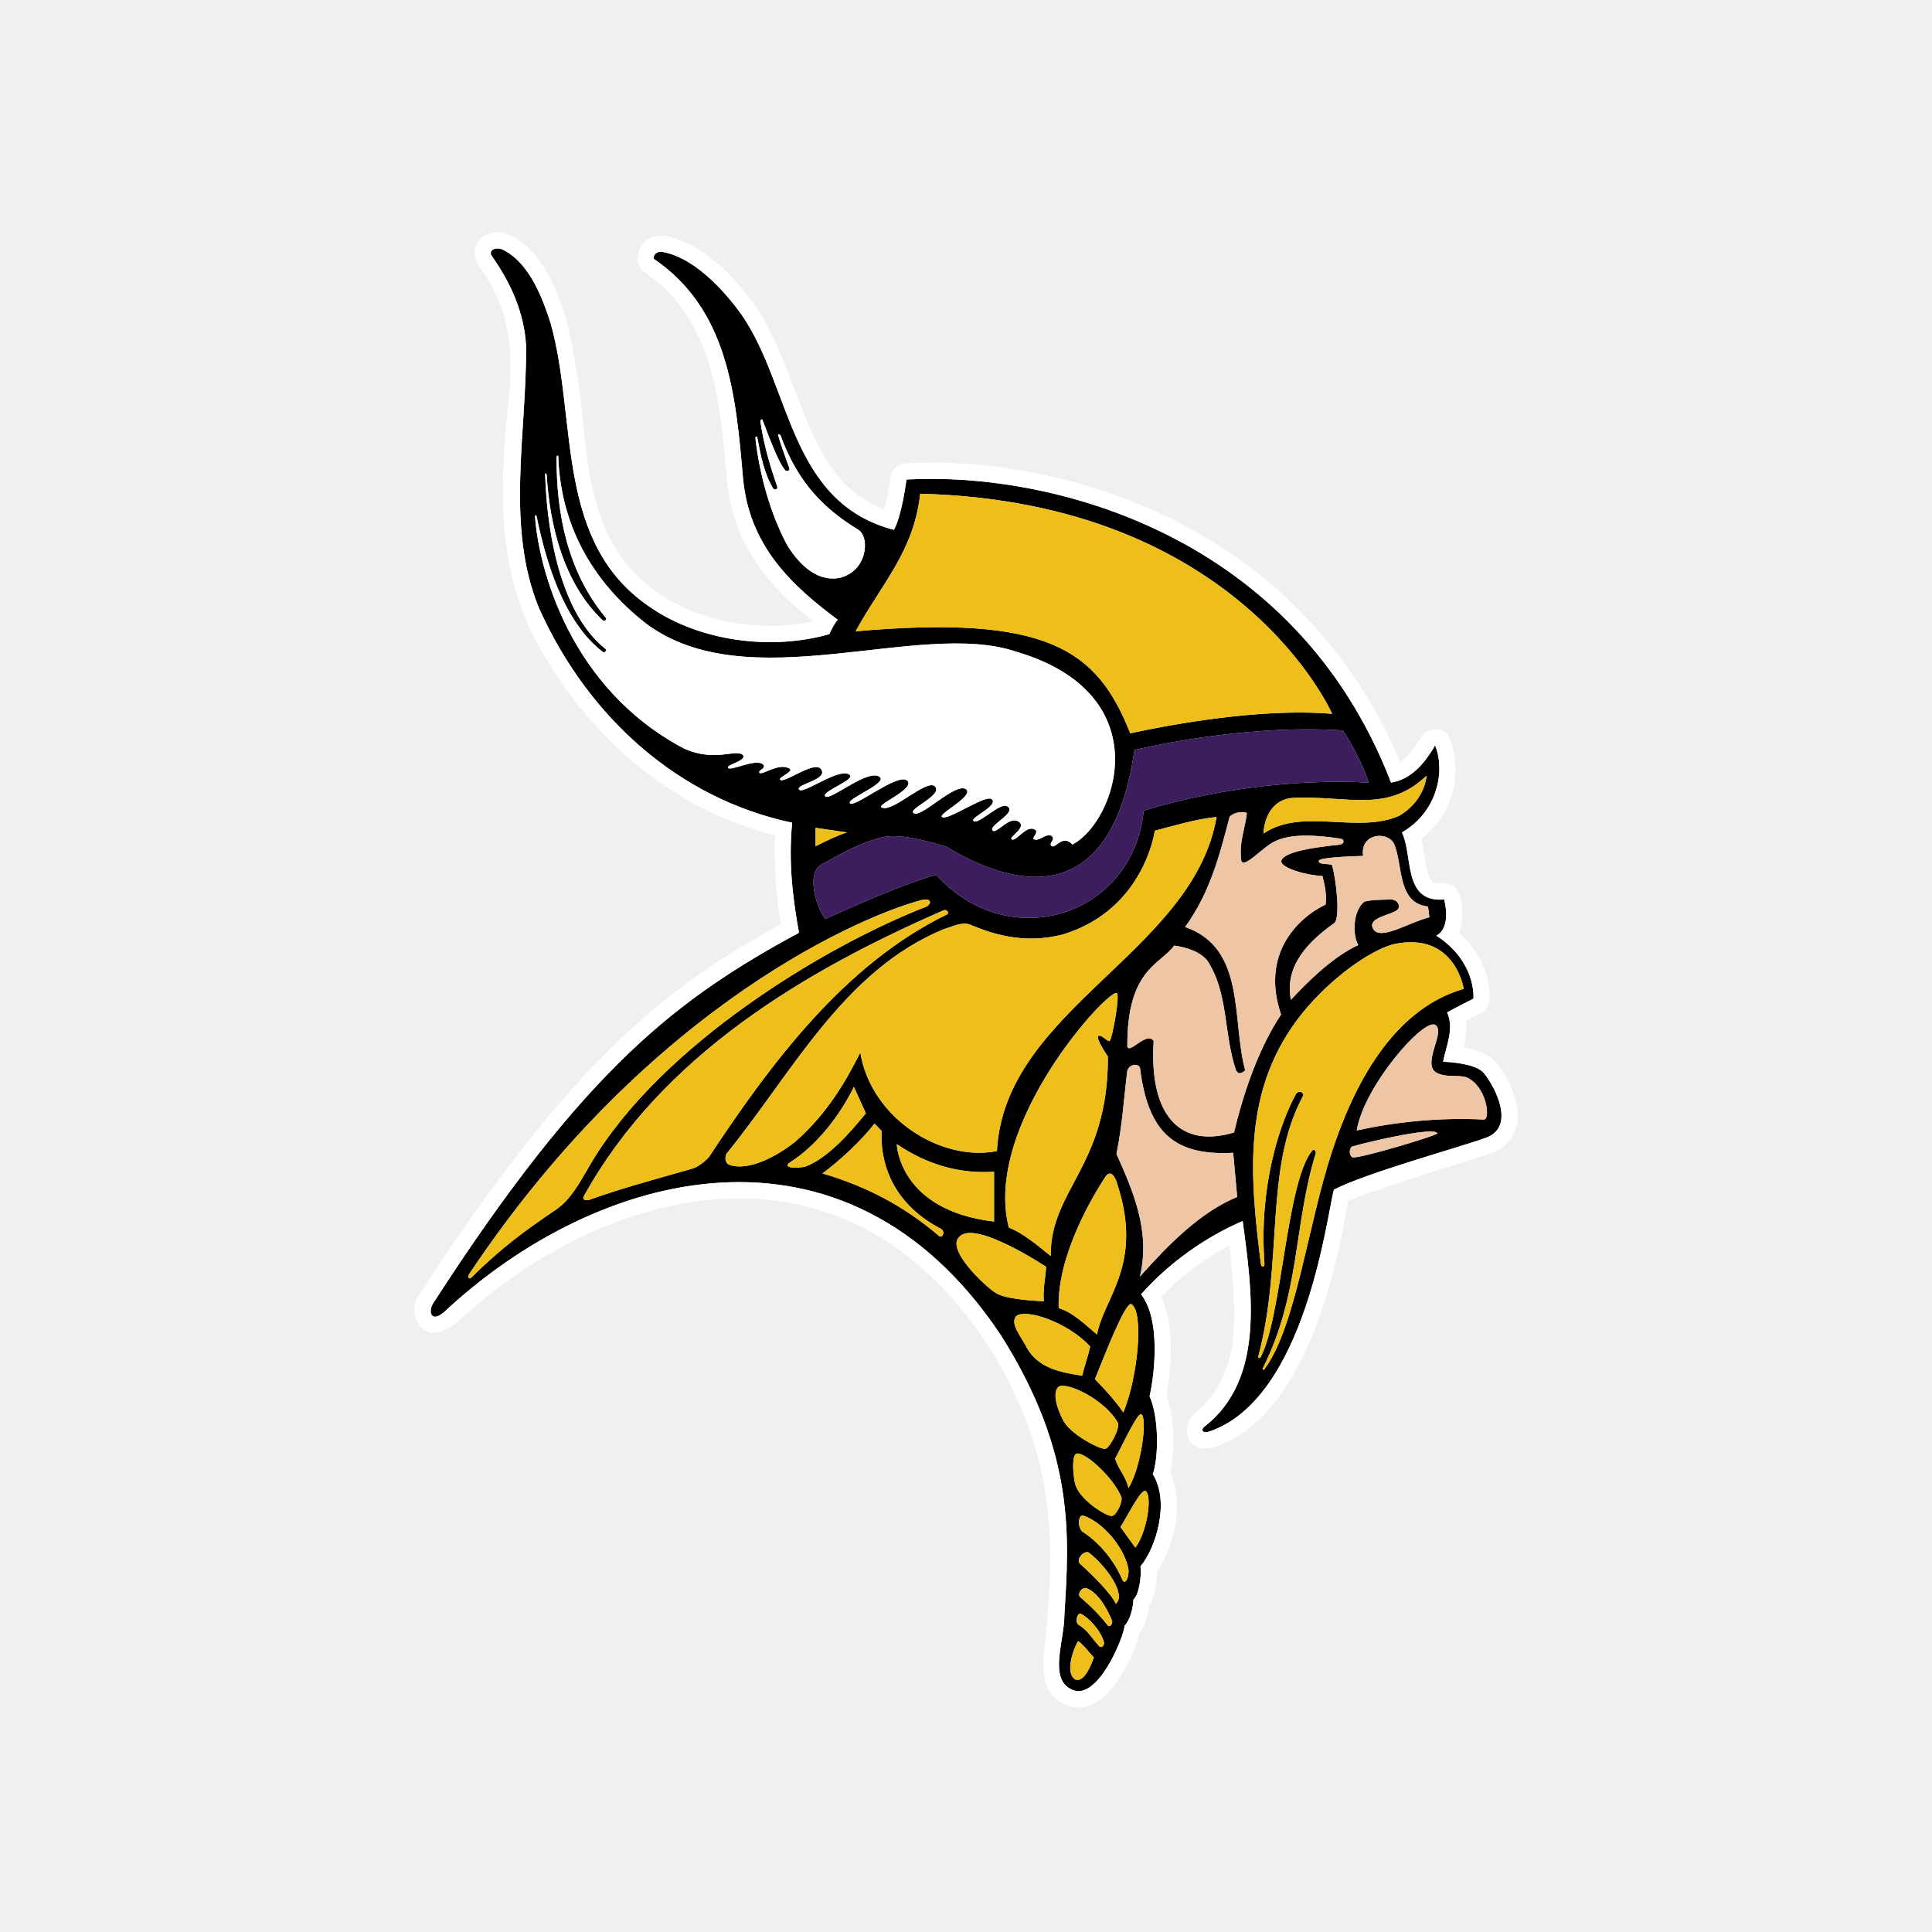
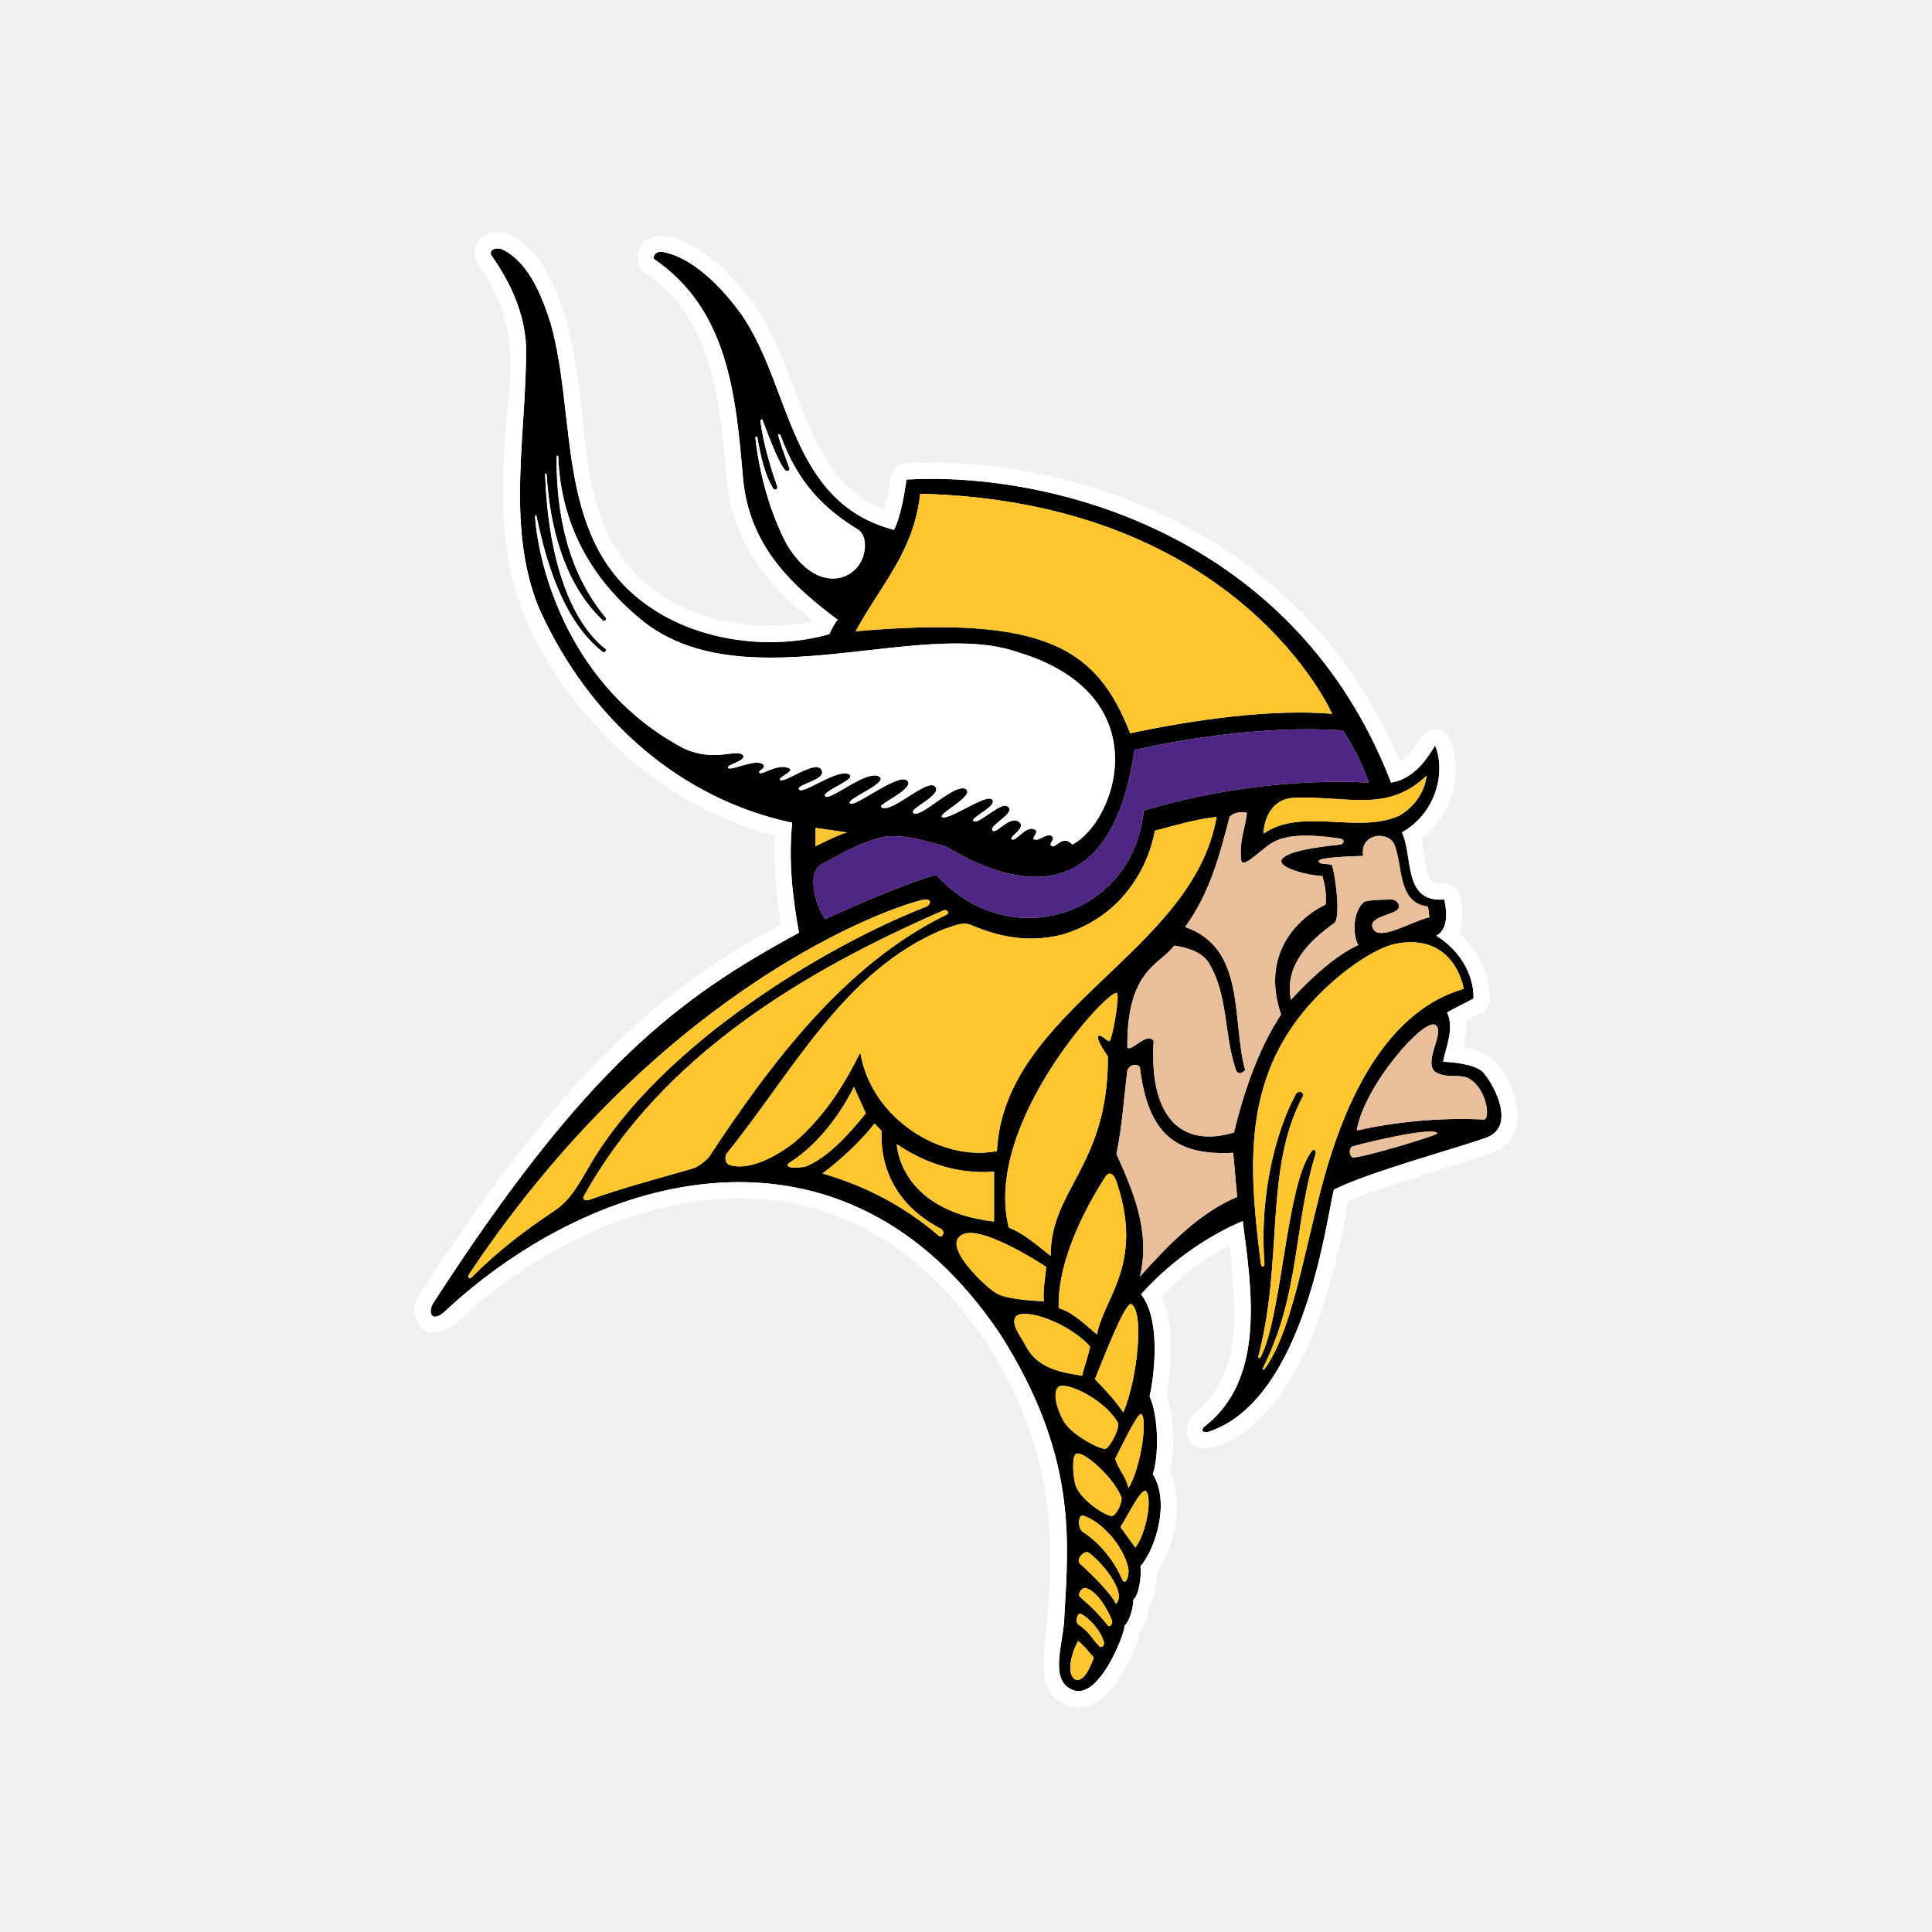
- <svg xmlns="http://www.w3.org/2000/svg" width="512" height="512" viewBox="0 0 512 512" version="1.1">
-   <g stroke="none" stroke-width="1" fill="none">
+ <svg xmlns="http://www.w3.org/2000/svg" width="512" height="512" viewBox="0 0 512 512">
+   <g fill="none">
    <path d="M382.438 281.361c.758-4.103 3.033-8.663 1.061-13.069 2.176-1.203 4.618-2.443 6.975-3.645.176-2.76-.772-10.88-9.853-16.703 0 0 4.022-1.399 2.119-9.571-11.067.911-8.187-11.544-11.218-17.77 9.316-5.332 11.604-16.181 8.794-23.087-2.787 4.916-6.521 9.112-11.673 9.874-25.365-65.884-90.037-82.426-128.422-80.314 0 0-1.197 9.541-3.321 13.339-27.887-7.292-27.131-37.815-40.32-56.951-3.114-4.349-11.453-14.942-20.974-16.707-1.862-.261-2.523 1.06-2.374 1.821 19.71 13.368 21.758 36.016 23.65 57.865 1.593 18.394 13.148 28.83 25.124 37.803-.657.622-1.68 2.624-2.232 3.811-15.462 4.405-34.087 1.849-46.969-6.809-26.076-17.125-19.637-49.75-26.861-75.506-2.135-6.696-5.553-15.848-12.401-19.428-2.164-1.187-4.229.082-3.208 1.505 5 7.141 8.639 15.038 9.09 23.999.151 23.099-5.474 47.607 3.399 69.294 13.175 29.429 37.513 50.667 67.097 56.914-.961 10.413.057 19.361 1.819 29.159-31.752 17.226-56.357 35.289-97.104 98.44-1.254 2.553-.043 4.982 3.379 1.795 39.951-37.194 105.816-55.61 147.168 6.335 19.883 31.41 18.154 53.525 16.899 74.161-.01 7.165-4.349 17.149 2.108 19.904 6.921 2.987 13.825-14.575 13.838-17.018 1.512-1.523 2.24-4.65 2.346-6.933 1.44-1.088 2.2-6.086 1.868-8.775 4.157-4.927 7.846-17.251 3.248-24.43 1.551-4.136 1.732-14.864-.837-20.635 1.428-6.279 2.894-20.507-2.255-27.015 7.455-8.415 17.185-15.268 26.934-19.426 2.421 18.374 6.047 41.799-10.024 54.403-1.071.718-.897 1.959 1.078 1.415 25.85-8.676 31.33-57.986 33.117-64.128 8.6-4.487 33.094-11.113 40.435-13.81 7.691-2.927 2.371-13.319-.633-17.005-1.504-1.915-5.846-2.858-10.864-3.103zm-3.996-41.12l.366 2.841c-5.31 1.3-13.232 6.475-14.96 2.983-1.528-3.076 5.407-3.59 6.62-5.108.66-.856.082-2.278-1.518-2.581-3.79.055-5.89.137-7.427.593-3.224 2.692-2.976 9.321-1.547 11.473-6.992 3.197-13.915 10.257-17.86 14.511-1.813-9.112 4.85-15.639 11.527-20.352 1.514-1.451.607-10.63-.608-15.34-1.254-.538-3.392.015-3.572-1.061-.017-1.03 8.322-1.225 11.792-1.376-.903-5.76 6.002-6.728 8.097-3.401 2.572 5.617.756 15.904 9.09 16.817zm-.398-34.671c-.453 4.404-3.336 8.353-7.276 10.63-11.069 4.858-25.769-2.278-35.931 4.708.15-3.797 2.092-9.085 7.846-9.478 14.532-.609 24.88 4.134 35.361-5.861zm-15.313 1.822c-19.861-1.062-41.606 1.961-59.645 7.428-2.728 27.967-35.67 38.463-54.963 17.026 0 0-7.306 1.614-29.41 11.693-2.732-3.646-5.041-12.562-.829-14.552 5.727-3.112 10.088-5.705 16.031-7.11 4.97-1.136 12.939 1.402 16.816 2.473 21.921 13.217 44.29 13.549 49.899-25.586 0 0 28.326-6.998 55.195-5.193 0 0 4.191 5.803 6.905 13.822zm-146.595 16.86v-4.863l8.338 1.216c-2.577.772-5.46 2.223-8.338 3.647zm27.74-93.405c84.703 2.167 109.153 58.319 109.153 58.319-16.237-1.366-37.102 1.642-53.513 5.163-8.767-22.293-22.036-31.451-72.769-27.033 6.961-12.714 15.381-21.067 17.129-36.45zm-35.321 13.515c-4.318-8.093-7.252-18.297-8.376-28.323.067-.382.315-.411.484-.265 1.007 5.426 1.929 9.847 4.254 13.707.448.446 1.238.268 1.058-.541-1.75-5.024-3.572-10.894-4.485-17.424.206-.285.416-.651.624-.117 1.597 4.113 4.105 11.16 5.986 13.219.269.357 1.209.269 1.123-.451-.755-2.195-2.402-6.479-2.931-8.629-.309-.714.289-.444.524-.246 4.67 12.867 11.743 19.652 20.688 25.123 3.225 2.207 2.142 11.226-5.155 12.753-6.212 1.067-10.916-4.096-13.793-8.807zm9 59.439c-1.793-2.306-9.775 3.962-10.816 2.832-.647-.519 3.594-2.138 2.575-2.885-2.73-1.823-7.377 1.822-8.036 1.064-.467-.729 1.724-1.064 1.063-2.126-1.927-1.964-8.809 1.9-9.401.76-.423-.825 5.047-1.836 3.944-3.343-1.807-1.748-7.427 1.994-15.628-1.746-30.455-16.056-38.529-48.086-39.457-61.415.088-.45.114-.571.386-.211 2.4 11.691 7.006 27.893 17.556 36.037.541.357 1.115-.404.759-.762-11.219-8.842-15.462-28.802-16.019-46.017-.041-.659.171-.72.404-.153.759 13.054 4.398 28.705 14.856 38.573.449.362 1.208-.218.759-.758-10.126-12.164-13.06-27.608-13.005-42.504.093-.595.484-.394.451-.207.607 17.77 8.613 32.84 23.165 44.231 27.135 20.44 72.436-1.166 98.18 7.529 38.439 11.306 26.436 45.19 14.915 51.096-2.625-2.751-4.381 1.053-5.456.455-1.162-.737 1.332-1.887-.188-2.8-1.432-.599-3.199 1.573-4.513.978-.76-.338 1.325-1.846.28-2.52-2.278-1.517-5.023 3.248-6.19 2.52-.92-.608 3.897-2.967 1.979-4.579-2.511-1.89-5.904 3.151-6.987 2.297-1.66-1.191 6.941-4.991 3.642-6.531-1.816-.923-7.551 5.071-8.794 3.951-.974-.899 7.031-4.202 4.756-5.836-1.889-1.057-11.647 5.894-13.092 4.775-1.076-.839 8.625-5.56 6.356-7.357-2.822-1.925-12.161 8.016-13.935 6.293-1.353-1.114 7.962-4.785 5.697-7.052-2.172-2.111-11.627 7.383-14.188 5.533-1.189-.786 9.525-5.048 6.679-7.194-2.799-1.614-13.998 7.557-15.016 6.133-.888-1.181 9.444-5.019 8.033-6.836-2.866-2.753-13.239 6.33-14.552 5.011-1.245-1.23 8.166-4.388 6.442-5.728-2.868-2.036-12.459 5.463-13.414 3.909-.887-1.406 7.973-2.577 5.809-5.418zm-70.251 116.786c-8.138 5.509-14.502 10.141-22.433 18.026-.716.538-1.058-.36-.342-1.262 48.247-72.14 105.774-95.272 119.769-98.839 2.737-.537 2.466.98 1.367 1.686-26.416 10.203-70.328 36.435-89.108 68.194-2.857 4.827-5.153 9.405-9.254 12.195zm36.376-10.945c-10.108 2.905-18.578 5.127-27.366 8.267-.789.337-2.107.171-1.619-.857 20.66-37.369 58.671-59.79 95.206-75.736 1.074-.54 1.857.705.966 1.065-27.073 13.186-46.647 39.482-62.933 64.166-.406.617-2.776 2.663-4.255 3.095zm9.758-.893c-1.432-.546-1.31-2.048-.951-2.941 17.435-21.408 31.051-48.612 57.582-59.548 2.095-.594 4.872-2.095 7.101-1.189 5.159 2.152 13.875 5.413 24.707 2.514 21.44-6.67 24.159-27.436 24.159-27.436 5.308-1.367 10.614-3.033 16.374-3.643-6.216 35.993-56.245 50.876-58.214 88.543-14.854 2.923-33.379-8.727-36.204-26.126-3.727 7.39-8.641 16.142-17.313 23.694-4.949 3.919-12.214 7.731-17.241 6.132zm97.284 44.9c-3.25-2.655-6.215-5.775-10.159-6.986-.452-13.977 9.139-29.836 12.322-34.71 1.226-1.936 2.509-.668 3.212 1.882 6.987 21.284-3.652 30.186-5.375 39.815zm9.098-8.05c3.442 2.168 1.652 19.684-2.123 28.705-2.66-3.838-5.835-7.059-7.526-8.801 2.333-5.74 8.04-20.623 9.65-19.904zm-5.76-69.709c-.554.26-2.113-1.795-2.938-1.37-.955.579 2.482 5.474 2.482 5.474.122 29.04-15.27 35.117-15.161 52.844-3.104-2.455-7.155-6.001-11.099-7.522-6.985-27.424 26.764-63.713 28.658-62.129.813.868-1.255 12.094-1.943 12.703zm-85.008 32.361c8.032-5.01 14.074-13.72 17.241-20.216l3.169 7.004c-4.094 5.026-10.086 11.927-16.117 14.153-2.192.386-5.717.45-4.293-.94zm39.747 19.242c-9.402-8.042-19.473-13.187-30.844-16.527 4.395-3.202 10.307-8.642 13.796-13.209.574.537 1.419 1.469 1.874 1.933-.455 11.542 5.374 20.524 15.53 25.845 1.614.713.541 2.858-.355 1.958zm-11.138-24.277c8.091 5.458 16.676 7.91 25.772 7.301v13.205c-25.296-2.979-25.772-20.506-25.772-20.506zm26.177 39.383c-2.688-1.614-13.44-11.697-9.501-14.923 4.218-4.379 22.896 8.048 22.896 8.048-.153 3.04-.91 5.922-.608 9.112 0 0-9.924-.259-12.786-2.237zm7.934 13.93c-1.366-2.579-4.053-5.7-2.521-7.687 2.483-2.251 13.835 1.626 19.652 7.996-.618 2.85-1.43 4.857-2.119 7.743-5.768-.913-11.98-1.976-15.012-8.052zm9.853 19.595c-1.194-2.169-2.987-7.055-1.061-8.654 2.376-1.31 12.376 3.557 15.713 9.631.538 1.439-2.203 6.63-3.279 6.81-1.005.509-9.676-3.833-11.374-7.786zm15.615 20.812c0 2.121-1.749 4.894-2.601 4.799-1.062.311-9.249-4.447-9.856-9.168-.454-2.427-.729-6.846.484-7.328 2.257-.636 10.154 6.682 11.973 11.697zm-12.277 48.139c-2.509-1.45-1.034-7.085.759-10.177 1.513 1.065 2.755 2.87 4.173 4.361-.548 1.437-2.466 6.809-4.932 5.816zm6.379-8.769c-2.118-2.238-2.89-4.146-5.617-5.81-.9-.894-.112-3.071.604-2.883 2.145 1 5.382 4.467 6.209 7.53.211.759-.417 1.694-1.196 1.163zm2.305-5.463c-1.997-2.595-4.684-5.303-7.194-7.429-1.176-.692.11-2.86 1.405-2.55 3.048 1.059 5.496 5.306 6.862 8.651.182 1.076-.718 1.683-1.073 1.328zm2.04-5.831c-1.037-2.524-6.357-7.834-9.318-10.452-1.612-1.256 1.156-3.946 2.233-3.052 4.546 3.498 10.018 11.139 7.085 13.505zm1.777-6.294c-2.121-5.01-5.829-9.632-10.374-12.674-1.612-.894-1.437-4.766 0-4.401 5.304 1.819 10.637 8.335 11.848 13.649.538 1.97-.577 5.04-1.473 3.425zm6.176-23.559c1.75 1.286.394 10.734-2.757 14.985l-3.943-5.46c2.123-3.352 5.472-10.284 6.7-9.525zm-4.577-.805c-.721-3.165-2.633-4.872-3.553-7.793.713-1.069 5.812-12.167 6.886-11.81 1.859.949-.069 14.363-3.333 19.603zm3.03-56.049c2.879-11.997-1.819-22.632-6.212-32.497 1.572-7.789 1.899-14.287 2.877-22.092.582-1.661 2.634-1.99 3.336-.848 2.109 17.379 9.224 23.475 24.712 22.635l1.059 11.69c-9.852 4.103-18.188 12.61-25.772 21.112zm24.929-38.186c-14.326 4.302-22.546-4.497-21.29-24.23-1.713-2.75-6.371 3.488-6.975 1.511-.137-20.781 8.945-21.8 12.391-26.807 3.362.443 7.109 1.694 8.913 4.138 5.555 8.686 4.168 19.18 7.499 28.901.814 1.734 2.427 0 2.427 0-3.641-13.368.303-32.352-15.919-37.97 6.519-8.959 9.068-18.722 11.797-29.203 1.057-1.212 3.364-1.476 4.575-1.02-.453 4.099-2.118 7.745-1.517 12.452.359 2.804 5.694-3.383 8.795-4.86 4.352-2.249 11.411-1.697 17.476-.783 1.252.178 1.072 1.421-.182 1.599-5.911.607-14.993 1.782-15.476 4.351-.029 1.906 6.82 3.796 10.914 3.948.592 2.199 1.201 4.986.84 7.57-7.58 3.645-17.208 13.273-11.796 29.147-5.912 8.953-9.812 20.229-12.473 31.256zm26.009 4.927c-6.55 19.887-9.517 46.323-17.937 57.808-.16.223-.614.212-.423-.261 9.943-19.858 8.122-37.676 13.966-56.785.314-.722-.489-1.662-1.118-.586-6.644 8.775-7.798 43.628-13.399 54.371-.188.41-.811.497-.607-.326 6.66-25.221 1.42-49.463 11.788-68.799.397-.694-.792-1.793-1.82-.606-4.546 8.2-9.863 24.994-8.391 44.916.086 1.098-.815 1.27-.965.041-2.878-23.243-5.165-46.45 11.179-66.529 6.884-8.452 17.202-16.286 24.089-18.084 16.246-3.436 18.508 11.86 18.508 11.86-19.104 5.47-29.323 26.145-34.868 42.981zm5.363 1.642c-.963-.579-.871-2.543.053-2.889 5.635-1.554 21.664-5.234 22.48-3.467.298.491-21.359 6.977-22.533 6.356zm34.965-9.997c-11.98-.607-23.494.637-33.81 2.884 1.962-11.802 17.651-29.705 20.772-27.978 2.96 1.641-3.461 10.022.166 12.564 2.756 1.607 5.97.536 8.269 1.39 5.079 2.33 6.294 10.631 4.602 11.139z" fill="#000" />
-     <path d="M300.631 198.763c-5.608 39.135-27.978 38.803-49.899 25.586-3.877-1.069-11.846-3.608-16.816-2.473-5.943 1.402-10.304 3.995-16.031 7.11-4.214 1.992-1.903 10.909.829 14.552 22.103-10.078 29.41-11.693 29.41-11.693 19.296 21.437 52.235 10.939 54.963-17.026 18.041-5.467 39.784-8.49 59.645-7.428-2.717-8.021-6.905-13.822-6.905-13.822-26.872-1.805-55.195 5.193-55.195 5.193" fill="#3C1E5E" />
+     <path d="M300.631 198.763c-5.608 39.135-27.978 38.803-49.899 25.586-3.877-1.069-11.846-3.608-16.816-2.473-5.943 1.402-10.304 3.995-16.031 7.11-4.214 1.992-1.903 10.909.829 14.552 22.103-10.078 29.41-11.693 29.41-11.693 19.296 21.437 52.235 10.939 54.963-17.026 18.041-5.467 39.784-8.49 59.645-7.428-2.717-8.021-6.905-13.822-6.905-13.822-26.872-1.805-55.195 5.193-55.195 5.193" fill="#4F2683" />
    <path d="M396.63 281.741c-1.604-2.05-4.523-3.425-8.822-4.157.538-2.153.97-4.548.69-7.074 1.248-.652 3.926-2.021 3.926-2.021 1.353-.69 2.247-2.046 2.342-3.564.312-4.909-1.738-12.051-8.089-17.752.898-2.207 1.285-5.353.254-9.773-.481-2.08-2.413-3.492-4.536-3.316-3.141.256-3.853-.305-4.948-7.374-.23-1.452-.462-2.929-.805-4.366 8.806-6.892 10.871-17.496 7.656-26.449-1.381-3.845-6.188-3.009-7.716-.498-1.845 3.029-3.594 5.261-5.517 6.523-11.89-28.239-32.498-50.325-59.825-64.031-21.723-10.9-47.691-16.404-71.246-15.11-2.075.115-3.771 1.7-4.029 3.763-.301 2.392-.92 5.843-1.643 8.517-13.744-5.332-18.618-18.237-23.746-31.846-2.869-7.615-5.834-15.487-10.458-22.194-4.375-6.112-13.21-16.543-23.727-18.494-8.421-.718-8.608 7.826-5.567 9.62 18.11 12.277 19.973 33.832 21.778 54.673 1.582 18.283 12.099 29.284 22.904 37.859-13.681 2.929-29.5.256-40.311-7.007l-.03-.018-.004-.002c-16.668-10.944-19.142-28.641-20.925-48.268-1.157-12.746-4.183-24.902-4.199-24.951-2.713-8.507-6.554-17.758-14.475-21.917-3.003-1.626-6.474-1.197-8.457 1.043-1.692 1.913-1.817 4.649-.267 6.776 8.415 11.528 8.938 21.843 8.21 33.249-3.57 31.198-1.868 47.034 5.738 63.925 17.755 34.266 44.558 48.952 64.591 53.87-.439 8.71.424 16.416 1.601 23.502-28.723 15.813-54.618 34.342-95.958 98.407-3.403 4.489.783 14.649 9.917 7.283 25.272-23.517 56.566-35.658 83.715-32.484 22.694 2.66 41.848 15.45 56.926 38.02 18.768 29.669 17.847 53.33 15.534 77.756-.589 6.23-2.299 14.641 5.392 17.928 2.725 1.167 5.754.823 8.511-.981 5.622-3.688 9.887-13.457 11.015-18.111 1.661-2.333 2.28-5.292 2.516-7.185 1.66-2.658 2.043-6.575 2.048-9.034 4.43-6.372 7.386-18.037 3.507-26.316 1.283-5.495 1.146-14.499-.98-20.525.794-4.208 2.761-17.249-1.378-26.048 5.217-5.377 11.45-10.042 18.093-13.563 1.333 16.405 4.412 32.856-9.179 44.577-3.406 2.686-3.151 11.048 5.092 8.896 25.024-8.106 33.001-50.131 35.482-65.233 6.15-2.755 35.677-11.832 38.178-12.75 4.233-1.613 5.817-4.612 6.416-6.842 1.68-6.287-2.66-13.829-5.194-16.933zm-2.695 19.727c-7.341 2.697-31.838 9.323-40.436 13.81-1.79 6.142-7.267 55.452-33.12 64.128-1.97.544-2.148-.697-1.079-1.415 16.075-12.604 12.447-36.029 10.027-54.403-9.749 4.159-19.478 11.009-26.936 19.426 5.153 6.508 3.687 20.735 2.257 27.015 2.568 5.771 2.385 16.498.839 20.635 4.598 7.179.909 19.504-3.251 24.43.33 2.687-.424 7.687-1.869 8.775-.104 2.282-.833 5.41-2.342 6.933-.017 2.443-6.916 20.005-13.837 17.018-6.461-2.755-2.123-12.739-2.111-19.904 1.257-20.636 2.985-42.75-16.896-74.161-41.355-61.946-107.219-43.529-147.171-6.335-3.419 3.187-4.63.758-3.378-1.795 40.747-63.152 65.352-81.215 97.104-98.44-1.763-9.798-2.777-18.746-1.819-29.159-29.586-6.247-53.923-27.487-67.1-56.914-8.872-21.687-3.247-46.195-3.394-69.294-.451-8.96-4.094-16.858-9.093-23.999-1.021-1.422 1.046-2.692 3.208-1.505 6.852 3.579 10.265 12.734 12.405 19.428 7.219 25.756.782 58.383 26.857 75.506 12.885 8.657 31.509 11.214 46.972 6.809.552-1.187 1.577-3.188 2.234-3.811-11.98-8.973-23.532-19.409-25.124-37.803-1.892-21.849-3.944-44.497-23.65-57.865-.152-.76.511-2.082 2.372-1.821 9.521 1.766 17.859 12.358 20.974 16.707 13.19 19.137 12.435 49.66 40.324 56.952 2.123-3.797 3.324-13.338 3.324-13.338 38.383-2.112 103.052 14.432 128.417 80.313 5.152-.759 8.886-4.957 11.674-9.874 2.812 6.908.525 17.757-8.794 23.087 3.03 6.227.154 18.681 11.219 17.771 1.903 8.171-2.121 9.571-2.121 9.571 9.081 5.822 10.03 13.943 9.855 16.702-2.357 1.205-4.797 2.443-6.975 3.644 1.975 4.406-.305 8.967-1.062 13.071 5.019.245 9.36 1.186 10.863 3.104 3 3.682 8.322 14.075.633 17.002zm-166.428-161.052c-8.943-5.471-16.016-12.256-20.689-25.123-.234-.196-.835-.466-.526.246.529 2.151 2.18 6.435 2.935 8.629.088.72-.855.808-1.126.451-1.877-2.059-4.384-9.106-5.985-13.219-.205-.534-.417-.168-.625.117.913 6.53 2.738 12.397 4.489 17.424.18.809-.613.986-1.063.541-2.321-3.86-3.247-8.279-4.251-13.707-.17-.147-.419-.118-.485.265 1.124 10.024 4.057 20.23 8.375 28.323 2.88 4.711 7.58 9.874 13.798 8.807 7.295-1.527 8.377-10.545 5.153-12.753zm-2.354 64.89c1.72 1.339-7.686 4.501-6.441 5.729 1.316 1.317 11.686-7.764 14.551-5.012 1.418 1.819-8.923 5.657-8.031 6.836 1.018 1.424 12.218-7.746 15.015-6.131 2.845 2.146-7.872 6.407-6.68 7.193 2.56 1.849 12.017-7.644 14.187-5.534 2.264 2.266-7.047 5.938-5.699 7.051 1.781 1.722 11.115-8.218 13.938-6.292 2.273 1.797-7.431 6.518-6.353 7.357 1.444 1.119 11.199-5.83 13.089-4.775 2.273 1.634-5.732 4.939-4.755 5.836 1.244 1.122 6.979-4.873 8.793-3.951 3.297 1.54-5.302 5.34-3.64 6.532 1.079.853 4.472-4.188 6.984-2.297 1.918 1.612-2.902 3.969-1.979 4.578 1.166.73 3.915-4.035 6.19-2.52 1.045.674-1.037 2.182-.28 2.52 1.315.598 3.082-1.577 4.517-.978 1.515.911-.976 2.06.186 2.8 1.072.597 2.831-3.208 5.451-.457 11.524-5.904 23.527-39.787-14.912-51.094-25.743-8.695-71.05 12.911-98.179-7.529-14.552-11.39-22.56-26.461-23.168-44.232.034-.187-.358-.386-.449.209-.053 14.896 2.876 30.34 13.005 42.504.45.54-.311 1.12-.758.758-10.46-9.871-14.101-25.522-14.856-38.575-.233-.567-.445-.504-.406.154.559 17.214 4.8 37.174 16.02 46.016.358.359-.22 1.119-.758.76-10.55-8.142-15.159-24.343-17.557-36.037-.27-.359-.298-.238-.387.212.93 13.328 9 45.36 39.459 61.415 8.197 3.74 13.822-.001 15.625 1.747 1.104 1.506-4.365 2.516-3.942 3.343.592 1.139 7.472-2.725 9.398-.763.661 1.064-1.53 1.398-1.059 2.127.655.759 5.304-2.886 8.033-1.064 1.02.749-3.22 2.364-2.573 2.885 1.041 1.133 9.023-5.135 10.817-2.832 2.163 2.843-6.699 4.015-5.816 5.414.96 1.557 10.552-5.938 13.418-3.905z" fill="#fff" />
-     <path d="M351.292 239.716c.361-2.583-.247-5.371-.839-7.569-4.098-.151-10.944-2.04-10.912-3.949.482-2.566 9.562-3.743 15.471-4.352 1.256-.177 1.434-1.42.184-1.598-6.067-.915-13.122-1.465-17.479.784-3.098 1.478-8.434 7.662-8.793 4.86-.603-4.708 1.062-8.355 1.52-12.454-1.216-.454-3.518-.192-4.578 1.021-2.732 10.482-5.28 20.244-11.797 29.204 16.222 5.618 12.275 24.6 15.919 37.968 0 0-1.613 1.737-2.427 0-3.332-9.719-1.944-20.212-7.499-28.899-1.801-2.445-5.553-3.697-8.913-4.14-3.445 5.007-12.527 6.026-12.393 26.809.607 1.975 5.262-4.263 6.975-1.513-1.255 19.733 6.964 28.531 21.295 24.23 2.658-11.025 6.558-22.301 12.472-31.257-5.414-15.872 4.212-25.502 11.794-29.146zm9.958-12.892c-3.471.151-11.81.346-11.791 1.376.179 1.076 2.318.526 3.571 1.061 1.214 4.708 2.123 13.887.609 15.34-6.676 4.713-13.341 11.239-11.528 20.352 3.946-4.254 10.869-11.314 17.861-14.511-1.428-2.152-1.678-8.781 1.545-11.473 1.543-.456 3.639-.539 7.428-.593 1.601.304 2.179 1.725 1.519 2.581-1.213 1.518-8.148 2.032-6.621 5.108 1.728 3.493 9.651-1.683 14.961-2.983l-.366-2.841c-8.336-.91-6.519-11.198-9.094-16.817-2.093-3.329-8.997-2.362-8.095 3.401zm27.502 58.73c-2.297-.856-5.513.214-8.269-1.394-3.624-2.543 2.797-10.919-.166-12.562-3.12-1.728-18.812 16.176-20.77 27.978 10.316-2.245 21.828-3.492 33.81-2.882 1.691-.508.477-8.809-4.605-11.139zm-86.663-2.685c-.699-1.142-2.752-.813-3.333.848-.978 7.806-1.305 14.304-2.877 22.091 4.394 9.866 9.092 20.502 6.21 32.499 7.585-8.502 15.922-17.009 25.774-21.111l-1.059-11.691c-15.49.842-22.603-5.257-24.714-22.635zm56.356 20.932c-.925.346-1.017 2.309-.053 2.891 1.174.62 22.832-5.864 22.533-6.356-.816-1.765-16.845 1.911-22.48 3.465z" fill="#EEC6A5" />
-     <path d="M216.136 219.389v4.863c2.878-1.423 5.761-2.875 8.338-3.647l-8.338-1.216zm83.379-25.06c16.414-3.519 37.276-6.529 53.513-5.163 0 0-24.45-56.153-109.153-58.319-1.748 15.382-10.168 23.735-17.129 36.45 50.733-4.418 64.002 4.74 72.769 27.033zm43.167 17.104c-5.754.39-7.694 5.681-7.846 9.477 10.157-6.987 24.862.151 35.931-4.708 3.941-2.279 6.823-6.226 7.276-10.63-10.481 9.993-20.829 5.249-35.361 5.862zm-114.695 67.489c2.827 17.398 21.352 29.048 36.205 26.125 1.97-37.664 52.001-52.549 58.213-88.543-5.757.609-11.066 2.277-16.372 3.644 0 0-2.719 20.765-24.159 27.435-10.83 2.899-19.545-.363-24.705-2.513-2.232-.907-5.009.593-7.103 1.188-26.529 10.937-40.145 38.142-57.58 59.55-.358.894-.484 2.395.951 2.941 5.029 1.599 12.292-2.213 17.238-6.133 8.672-7.554 13.589-16.303 17.312-23.694zm17.678-38.723c1.099-.707 1.37-2.223-1.367-1.687-13.995 3.569-71.522 26.701-119.769 98.839-.716.902-.373 1.799.342 1.262 7.931-7.885 14.295-12.516 22.433-18.026 4.101-2.79 6.397-7.368 9.254-12.195 18.78-31.762 62.691-57.991 89.108-68.193zm5.199 2.182c.894-.36.109-1.604-.965-1.065-36.537 15.947-74.546 38.368-95.204 75.736-.489 1.028.827 1.196 1.619.857 8.788-3.14 17.257-5.361 27.363-8.267 1.477-.433 3.851-2.478 4.255-3.095 16.287-24.684 35.863-50.98 62.932-64.166zm137.031 19.685s-2.264-15.297-18.506-11.861c-6.889 1.798-17.206 9.635-24.092 18.087-16.341 20.077-14.054 43.285-11.176 66.529.151 1.226 1.051 1.057.963-.043-1.47-19.92 3.848-36.717 8.391-44.918 1.025-1.186 2.217-.088 1.82.608-10.366 19.339-5.127 43.579-11.787 68.798-.203.825.417.737.608.329 5.598-10.746 6.748-45.598 13.399-54.373.629-1.074 1.43-.134 1.116.585-5.842 19.111-4.025 36.929-13.967 56.784-.188.474.266.485.427.265 8.418-11.489 11.385-37.921 17.937-57.809 5.545-16.834 15.765-37.509 34.866-42.98zm-91.893 1.121c-1.895-1.587-35.64 34.704-28.655 62.128 3.942 1.519 7.991 5.068 11.097 7.523-.111-17.726 15.283-23.805 15.159-52.848 0 0-3.435-4.893-2.48-5.471.825-.425 2.383 1.63 2.938 1.37.685-.606 2.753-11.833 1.941-12.701zm-66.541 31.853l-3.169-7.004c-3.168 6.496-9.209 15.206-17.241 20.215-1.424 1.391 2.102 1.327 4.293.941 6.026-2.226 12.023-9.126 16.117-14.153zm19.695 30.497c-10.159-5.32-15.988-14.304-15.533-25.845-.453-.459-1.296-1.397-1.874-1.933-3.488 4.562-9.397 10.007-13.793 13.209 11.369 3.341 21.445 8.484 30.844 16.527.894.9 1.967-1.245.356-1.958zm14.278-15.018c-9.098.608-17.683-1.843-25.77-7.301 0 0 .475 17.528 25.77 20.506v-13.205zm29.451 1.434c-3.184 4.874-12.775 20.733-12.322 34.71 3.944 1.211 6.908 4.331 10.159 6.986 1.726-9.629 12.362-18.531 5.375-39.817-.702-2.548-1.985-3.816-3.212-1.88zm-15.654 23.773s-18.678-12.427-22.896-8.048c-3.941 3.226 6.813 13.311 9.501 14.923 2.862 1.978 12.786 2.237 12.786 2.237-.301-3.191.455-6.073.608-9.112zm20.465 38.577c3.775-9.019 5.566-26.535 2.123-28.703-1.61-.719-7.317 14.164-9.65 19.904 1.691 1.742 4.867 4.963 7.526 8.799zm-8.794-17.46c-5.815-6.373-17.169-10.25-19.652-7.999-1.53 1.989 1.158 5.112 2.521 7.689 3.032 6.074 9.244 7.14 15.008 8.055.693-2.891 1.503-4.893 2.123-7.746zm4.096 27.07c1.073-.181 3.817-5.371 3.279-6.811-3.336-6.072-13.336-10.941-15.713-9.631-1.927 1.6-.134 6.488 1.061 8.657 1.698 3.95 10.369 8.292 11.374 7.784zm2.509 2.65c.924 2.921 2.838 4.628 3.555 7.793 3.264-5.241 5.193-18.654 3.333-19.603-1.074-.357-6.173 10.738-6.888 11.81zm-10.241-1.325c-1.213.482-.939 4.899-.484 7.326.607 4.726 8.794 9.484 9.856 9.172.852.095 2.601-2.678 2.601-4.8-1.819-5.012-9.716-12.331-11.973-11.698zm11.672 19.448l3.943 5.46c3.152-4.251 4.507-13.699 2.757-14.985-1.228-.759-4.577 6.172-6.7 9.525zm-9.852-3.041c-1.436-.365-1.614 3.507 0 4.401 4.547 3.042 8.25 7.663 10.374 12.674.896 1.615 2.012-1.456 1.472-3.425-1.209-5.314-6.542-11.834-11.847-13.649zm1.514 9.864c-1.078-.895-3.846 1.795-2.233 3.052 2.961 2.619 8.281 7.928 9.318 10.452 2.934-2.366-2.539-10.007-7.085-13.505zm-.744 9.357c-1.295-.31-2.581 1.858-1.405 2.548 2.507 2.128 5.194 4.836 7.194 7.431.356.357 1.255-.252 1.073-1.328-1.366-3.345-3.817-7.595-6.862-8.651zm-1.531 6.752c-.716-.191-1.505 1.986-.605 2.882 2.729 1.665 3.498 3.572 5.62 5.811.777.531 1.407-.404 1.195-1.164-.829-3.065-4.067-6.532-6.21-7.529zm-.602 7.282c-1.793 3.092-3.269 8.727-.76 10.177 2.467.993 4.381-4.378 4.93-5.816-1.418-1.491-2.658-3.297-4.169-4.361z" fill="#EEBF1B" />
+     <path d="M351.292 239.716c.361-2.583-.247-5.371-.839-7.569-4.098-.151-10.944-2.04-10.912-3.949.482-2.566 9.562-3.743 15.471-4.352 1.256-.177 1.434-1.42.184-1.598-6.067-.915-13.122-1.465-17.479.784-3.098 1.478-8.434 7.662-8.793 4.86-.603-4.708 1.062-8.355 1.52-12.454-1.216-.454-3.518-.192-4.578 1.021-2.732 10.482-5.28 20.244-11.797 29.204 16.222 5.618 12.275 24.6 15.919 37.968 0 0-1.613 1.737-2.427 0-3.332-9.719-1.944-20.212-7.499-28.899-1.801-2.445-5.553-3.697-8.913-4.14-3.445 5.007-12.527 6.026-12.393 26.809.607 1.975 5.262-4.263 6.975-1.513-1.255 19.733 6.964 28.531 21.295 24.23 2.658-11.025 6.558-22.301 12.472-31.257-5.414-15.872 4.212-25.502 11.794-29.146zm9.958-12.892c-3.471.151-11.81.346-11.791 1.376.179 1.076 2.318.526 3.571 1.061 1.214 4.708 2.123 13.887.609 15.34-6.676 4.713-13.341 11.239-11.528 20.352 3.946-4.254 10.869-11.314 17.861-14.511-1.428-2.152-1.678-8.781 1.545-11.473 1.543-.456 3.639-.539 7.428-.593 1.601.304 2.179 1.725 1.519 2.581-1.213 1.518-8.148 2.032-6.621 5.108 1.728 3.493 9.651-1.683 14.961-2.983l-.366-2.841c-8.336-.91-6.519-11.198-9.094-16.817-2.093-3.329-8.997-2.362-8.095 3.401zm27.502 58.73c-2.297-.856-5.513.214-8.269-1.394-3.624-2.543 2.797-10.919-.166-12.562-3.12-1.728-18.812 16.176-20.77 27.978 10.316-2.245 21.828-3.492 33.81-2.882 1.691-.508.477-8.809-4.605-11.139zm-86.663-2.685c-.699-1.142-2.752-.813-3.333.848-.978 7.806-1.305 14.304-2.877 22.091 4.394 9.866 9.092 20.502 6.21 32.499 7.585-8.502 15.922-17.009 25.774-21.111l-1.059-11.691c-15.49.842-22.603-5.257-24.714-22.635zm56.356 20.932c-.925.346-1.017 2.309-.053 2.891 1.174.62 22.832-5.864 22.533-6.356-.816-1.765-16.845 1.911-22.48 3.465z" fill="#E9BF9B" />
+     <path d="M216.136 219.389v4.863c2.878-1.423 5.761-2.875 8.338-3.647l-8.338-1.216zm83.379-25.06c16.414-3.519 37.276-6.529 53.513-5.163 0 0-24.45-56.153-109.153-58.319-1.748 15.382-10.168 23.735-17.129 36.45 50.733-4.418 64.002 4.74 72.769 27.033zm43.167 17.104c-5.754.39-7.694 5.681-7.846 9.477 10.157-6.987 24.862.151 35.931-4.708 3.941-2.279 6.823-6.226 7.276-10.63-10.481 9.993-20.829 5.249-35.361 5.862zm-114.695 67.489c2.827 17.398 21.352 29.048 36.205 26.125 1.97-37.664 52.001-52.549 58.213-88.543-5.757.609-11.066 2.277-16.372 3.644 0 0-2.719 20.765-24.159 27.435-10.83 2.899-19.545-.363-24.705-2.513-2.232-.907-5.009.593-7.103 1.188-26.529 10.937-40.145 38.142-57.58 59.55-.358.894-.484 2.395.951 2.941 5.029 1.599 12.292-2.213 17.238-6.133 8.672-7.554 13.589-16.303 17.312-23.694zm17.678-38.723c1.099-.707 1.37-2.223-1.367-1.687-13.995 3.569-71.522 26.701-119.769 98.839-.716.902-.373 1.799.342 1.262 7.931-7.885 14.295-12.516 22.433-18.026 4.101-2.79 6.397-7.368 9.254-12.195 18.78-31.762 62.691-57.991 89.108-68.193zm5.199 2.182c.894-.36.109-1.604-.965-1.065-36.537 15.947-74.546 38.368-95.204 75.736-.489 1.028.827 1.196 1.619.857 8.788-3.14 17.257-5.361 27.363-8.267 1.477-.433 3.851-2.478 4.255-3.095 16.287-24.684 35.863-50.98 62.932-64.166zm137.031 19.685s-2.264-15.297-18.506-11.861c-6.889 1.798-17.206 9.635-24.092 18.087-16.341 20.077-14.054 43.285-11.176 66.529.151 1.226 1.051 1.057.963-.043-1.47-19.92 3.848-36.717 8.391-44.918 1.025-1.186 2.217-.088 1.82.608-10.366 19.339-5.127 43.579-11.787 68.798-.203.825.417.737.608.329 5.598-10.746 6.748-45.598 13.399-54.373.629-1.074 1.43-.134 1.116.585-5.842 19.111-4.025 36.929-13.967 56.784-.188.474.266.485.427.265 8.418-11.489 11.385-37.921 17.937-57.809 5.545-16.834 15.765-37.509 34.866-42.98zm-91.893 1.121c-1.895-1.587-35.64 34.704-28.655 62.128 3.942 1.519 7.991 5.068 11.097 7.523-.111-17.726 15.283-23.805 15.159-52.848 0 0-3.435-4.893-2.48-5.471.825-.425 2.383 1.63 2.938 1.37.685-.606 2.753-11.833 1.941-12.701zm-66.541 31.853l-3.169-7.004c-3.168 6.496-9.209 15.206-17.241 20.215-1.424 1.391 2.102 1.327 4.293.941 6.026-2.226 12.023-9.126 16.117-14.153zm19.695 30.497c-10.159-5.32-15.988-14.304-15.533-25.845-.453-.459-1.296-1.397-1.874-1.933-3.488 4.562-9.397 10.007-13.793 13.209 11.369 3.341 21.445 8.484 30.844 16.527.894.9 1.967-1.245.356-1.958zm14.278-15.018c-9.098.608-17.683-1.843-25.77-7.301 0 0 .475 17.528 25.77 20.506v-13.205zm29.451 1.434c-3.184 4.874-12.775 20.733-12.322 34.71 3.944 1.211 6.908 4.331 10.159 6.986 1.726-9.629 12.362-18.531 5.375-39.817-.702-2.548-1.985-3.816-3.212-1.88zm-15.654 23.773s-18.678-12.427-22.896-8.048c-3.941 3.226 6.813 13.311 9.501 14.923 2.862 1.978 12.786 2.237 12.786 2.237-.301-3.191.455-6.073.608-9.112zm20.465 38.577c3.775-9.019 5.566-26.535 2.123-28.703-1.61-.719-7.317 14.164-9.65 19.904 1.691 1.742 4.867 4.963 7.526 8.799zm-8.794-17.46c-5.815-6.373-17.169-10.25-19.652-7.999-1.53 1.989 1.158 5.112 2.521 7.689 3.032 6.074 9.244 7.14 15.008 8.055.693-2.891 1.503-4.893 2.123-7.746zm4.096 27.07c1.073-.181 3.817-5.371 3.279-6.811-3.336-6.072-13.336-10.941-15.713-9.631-1.927 1.6-.134 6.488 1.061 8.657 1.698 3.95 10.369 8.292 11.374 7.784zm2.509 2.65c.924 2.921 2.838 4.628 3.555 7.793 3.264-5.241 5.193-18.654 3.333-19.603-1.074-.357-6.173 10.738-6.888 11.81zm-10.241-1.325c-1.213.482-.939 4.899-.484 7.326.607 4.726 8.794 9.484 9.856 9.172.852.095 2.601-2.678 2.601-4.8-1.819-5.012-9.716-12.331-11.973-11.698zm11.672 19.448l3.943 5.46c3.152-4.251 4.507-13.699 2.757-14.985-1.228-.759-4.577 6.172-6.7 9.525zm-9.852-3.041c-1.436-.365-1.614 3.507 0 4.401 4.547 3.042 8.25 7.663 10.374 12.674.896 1.615 2.012-1.456 1.472-3.425-1.209-5.314-6.542-11.834-11.847-13.649zm1.514 9.864c-1.078-.895-3.846 1.795-2.233 3.052 2.961 2.619 8.281 7.928 9.318 10.452 2.934-2.366-2.539-10.007-7.085-13.505zm-.744 9.357c-1.295-.31-2.581 1.858-1.405 2.548 2.507 2.128 5.194 4.836 7.194 7.431.356.357 1.255-.252 1.073-1.328-1.366-3.345-3.817-7.595-6.862-8.651zm-1.531 6.752c-.716-.191-1.505 1.986-.605 2.882 2.729 1.665 3.498 3.572 5.62 5.811.777.531 1.407-.404 1.195-1.164-.829-3.065-4.067-6.532-6.21-7.529zm-.602 7.282c-1.793 3.092-3.269 8.727-.76 10.177 2.467.993 4.381-4.378 4.93-5.816-1.418-1.491-2.658-3.297-4.169-4.361z" fill="#FFC62F" />
  </g>
</svg>
